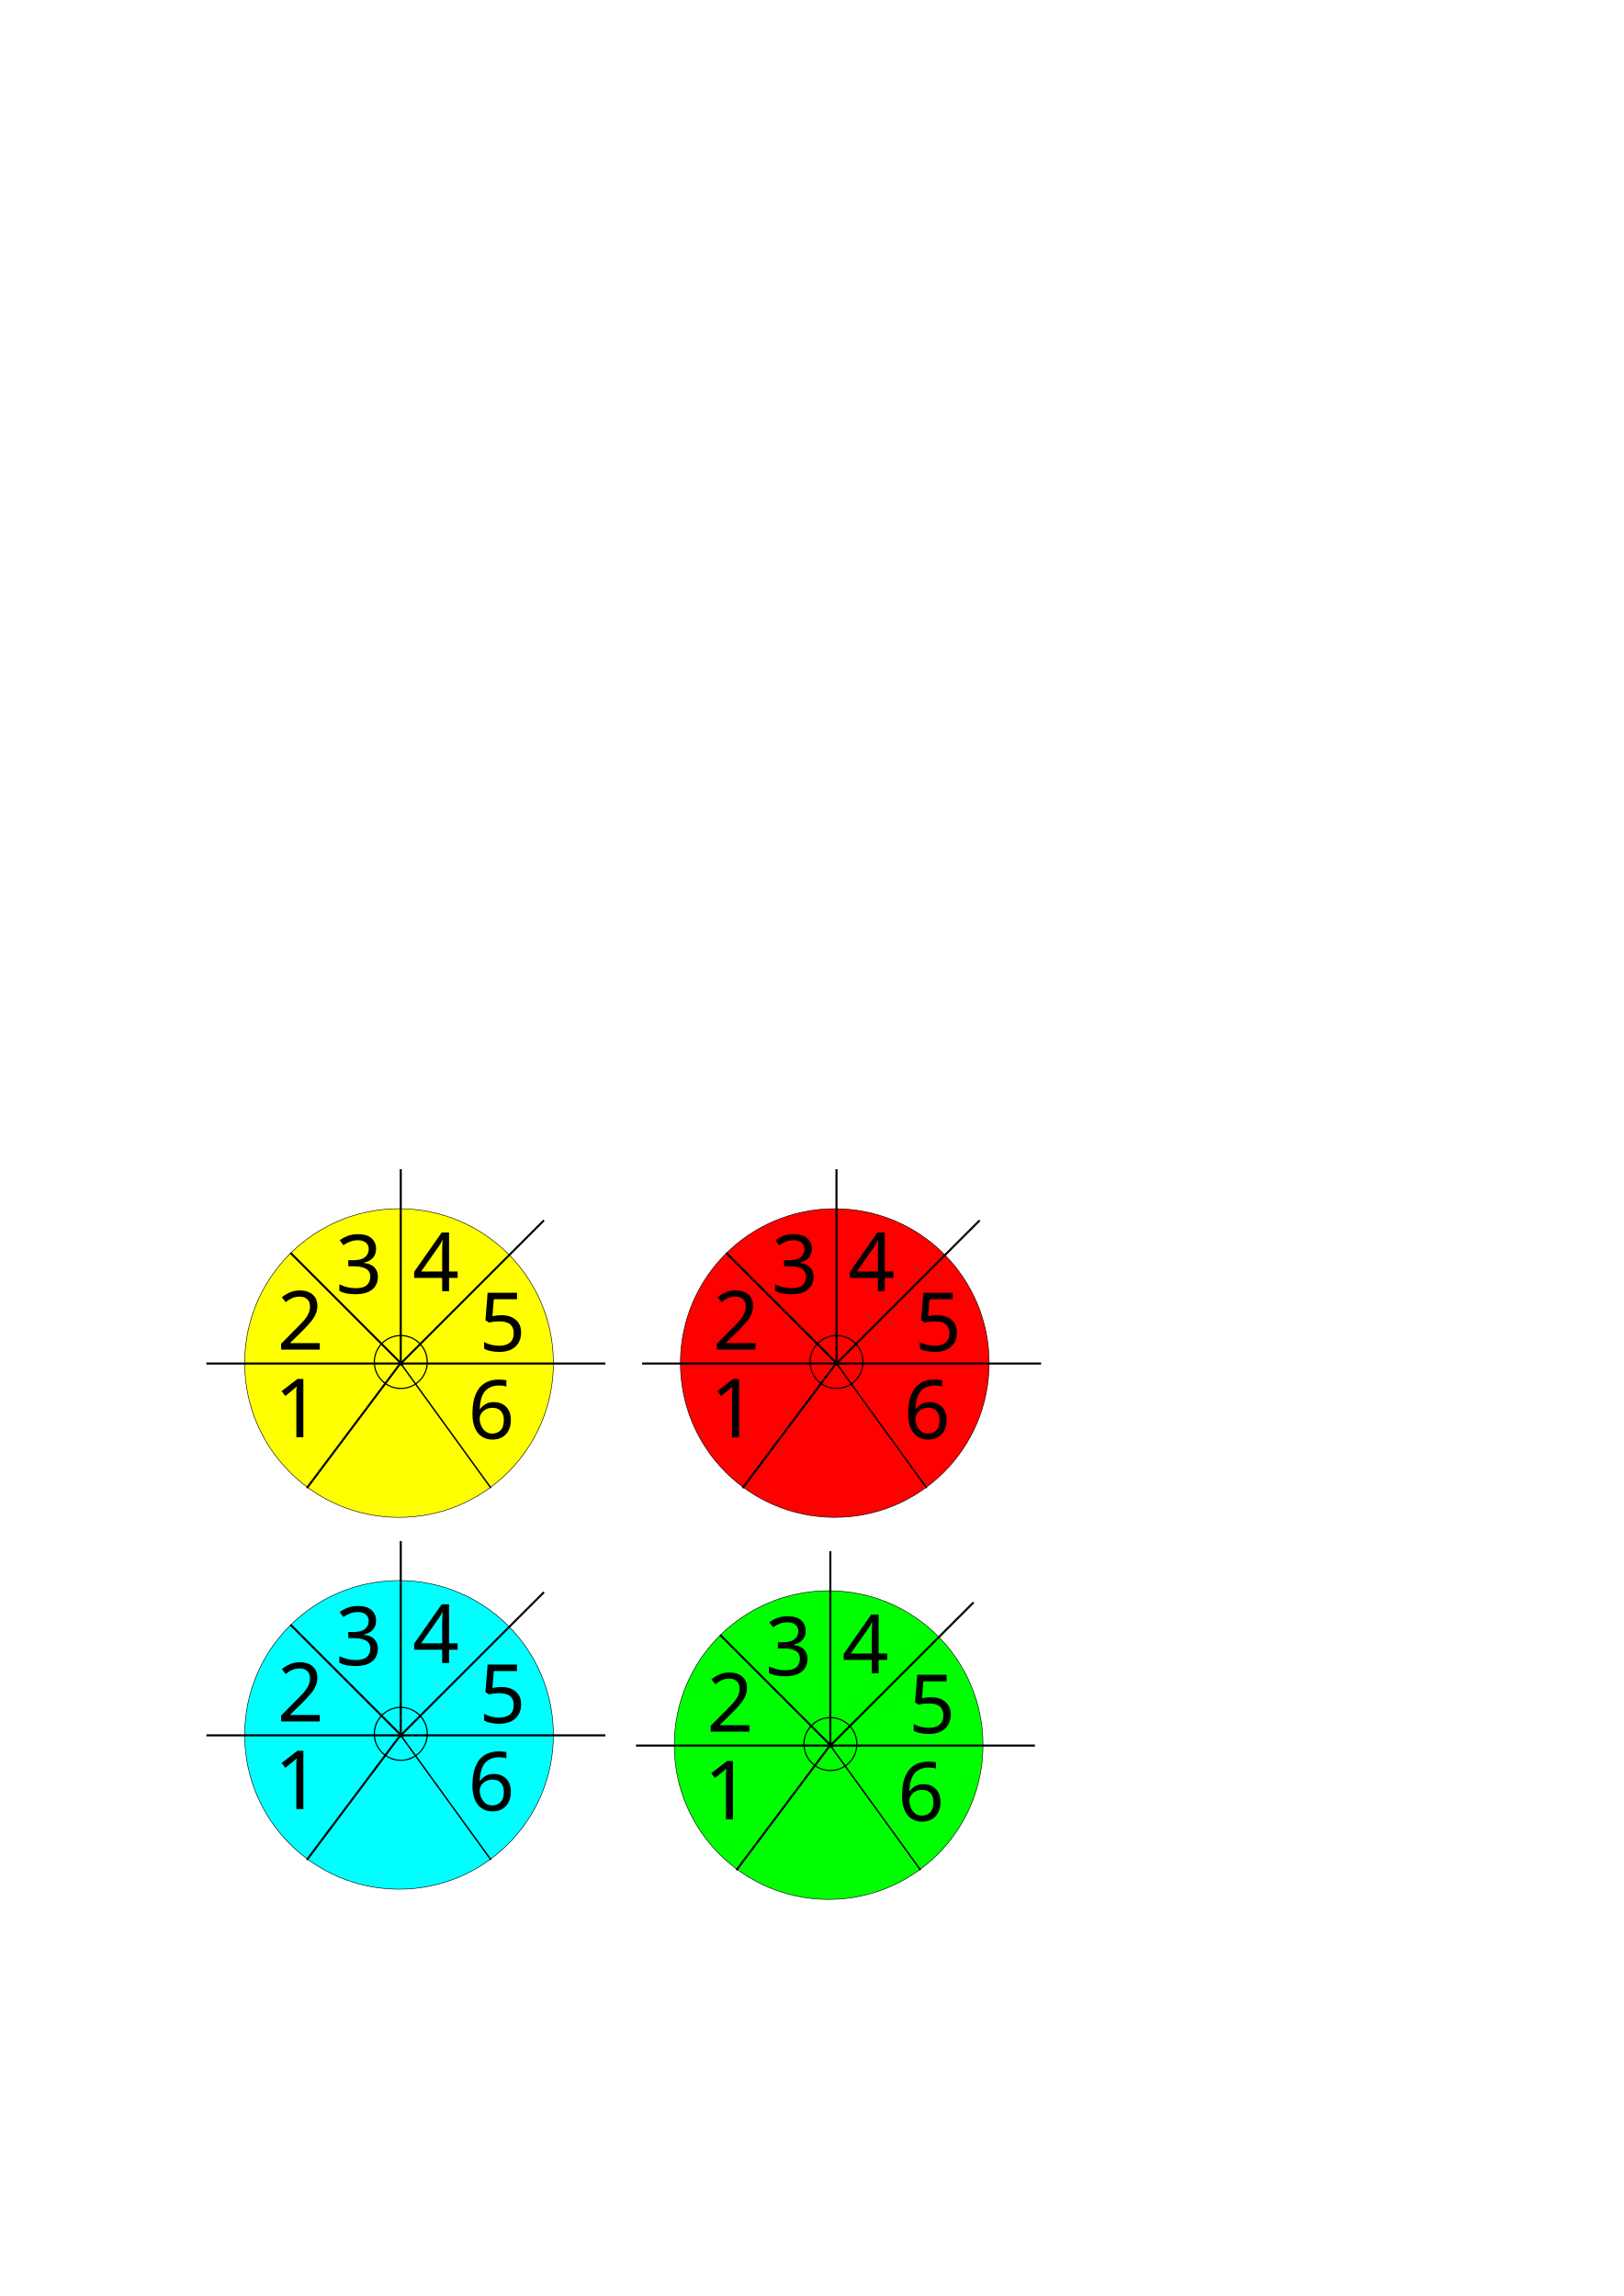
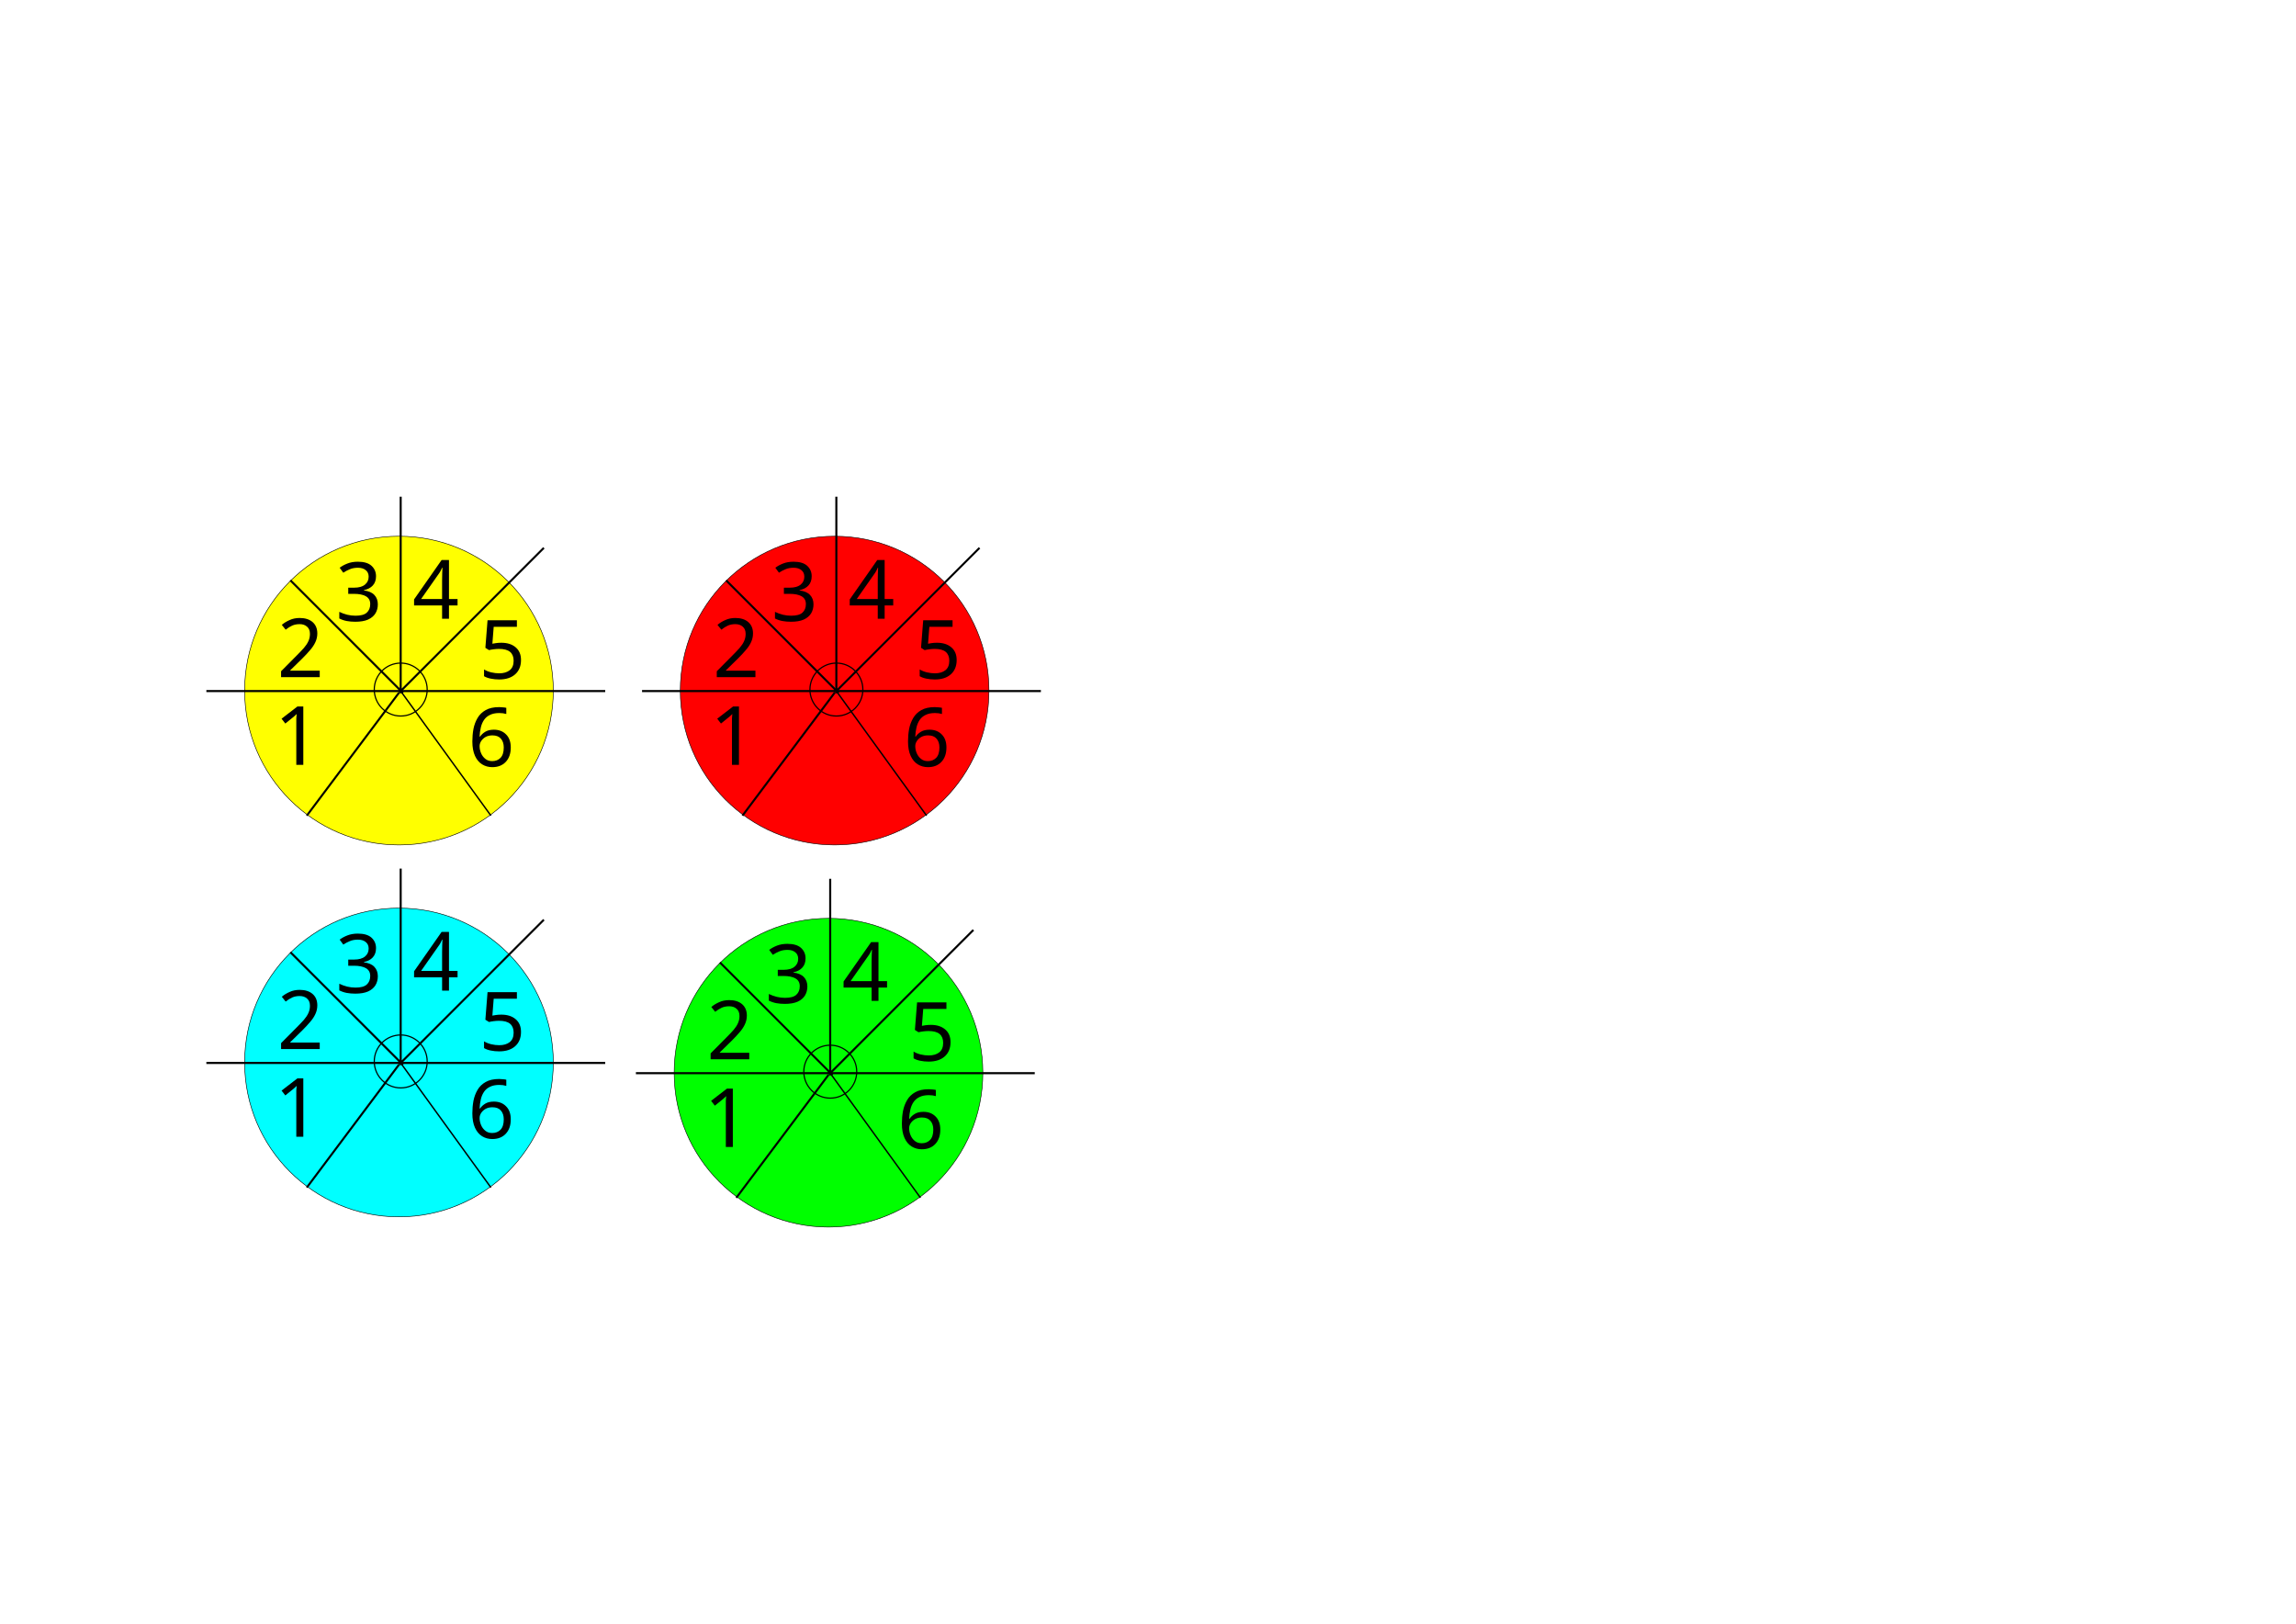
- <svg xmlns="http://www.w3.org/2000/svg" width="210mm" height="297mm" viewBox="0 0 210 297" version="1.1" id="svg8">
+ <svg xmlns="http://www.w3.org/2000/svg" width="297mm" height="210mm" viewBox="0 0 297 210" version="1.1" id="svg8">
  <defs id="defs2" />
-   <g id="layer1">
+   <g id="layer1" transform="translate(0,-87)">
    <circle style="fill:#ffff00;fill-opacity:1;stroke:#000000;stroke-width:0.071;stroke-miterlimit:4;stroke-dasharray:none;stroke-opacity:1" cy="176.316" cx="51.608" id="ellipse4680" r="19.964" />
    <rect y="176.142" x="51.594" height="0.472" width="0.472" id="rect4682" style="fill:none;stroke:#000000;stroke-width:0.089;stroke-miterlimit:4;stroke-dasharray:none;stroke-opacity:1" />
    <path id="path4684" d="m 51.83,151.243 c 0,0 0,0 0,25.135 18.521,-18.521 18.521,-18.521 18.521,-18.521" style="fill:none;stroke:#000000;stroke-width:0.265px;stroke-linecap:butt;stroke-linejoin:miter;stroke-opacity:1" />
    <path id="path4686" d="m 78.288,176.378 c 0,0 0,0 -26.458,0 -25.135,0 -25.135,0 -25.135,0" style="fill:none;stroke:#000000;stroke-width:0.265px;stroke-linecap:butt;stroke-linejoin:miter;stroke-opacity:1" />
    <path id="path4690" d="M 51.83,176.378 C 63.5,192.49 63.5,192.49 63.5,192.49 v 0" style="fill:none;stroke:#000000;stroke-width:0.183px;stroke-linecap:butt;stroke-linejoin:miter;stroke-opacity:1" />
    <text id="text4694" y="185.922" x="35.483" style="font-style:normal;font-weight:normal;font-size:10.583px;line-height:1.25;font-family:sans-serif;letter-spacing:0px;word-spacing:0px;fill:#000000;fill-opacity:1;stroke:none;stroke-width:0.265" xml:space="preserve">
      <tspan style="stroke-width:0.265" y="185.922" x="35.483" id="tspan4692">1</tspan>
    </text>
    <text id="text4698" y="174.583" x="35.86" style="font-style:normal;font-weight:normal;font-size:10.583px;line-height:1.25;font-family:sans-serif;letter-spacing:0px;word-spacing:0px;fill:#000000;fill-opacity:1;stroke:none;stroke-width:0.265" xml:space="preserve">
      <tspan style="stroke-width:0.265" y="174.583" x="35.86" id="tspan4696">2</tspan>
    </text>
    <text id="text4702" y="167.307" x="43.42" style="font-style:normal;font-weight:normal;font-size:10.583px;line-height:1.25;font-family:sans-serif;letter-spacing:0px;word-spacing:0px;fill:#000000;fill-opacity:1;stroke:none;stroke-width:0.265" xml:space="preserve">
      <tspan style="stroke-width:0.265" y="167.307" x="43.42" id="tspan4700">3</tspan>
    </text>
    <text id="text4706" y="167.023" x="53.342" style="font-style:normal;font-weight:normal;font-size:10.583px;line-height:1.25;font-family:sans-serif;letter-spacing:0px;word-spacing:0px;fill:#000000;fill-opacity:1;stroke:none;stroke-width:0.265" xml:space="preserve">
      <tspan style="stroke-width:0.265" y="167.023" x="53.342" id="tspan4704">4</tspan>
    </text>
    <text id="text4710" y="174.772" x="61.941" style="font-style:normal;font-weight:normal;font-size:10.583px;line-height:1.25;font-family:sans-serif;letter-spacing:0px;word-spacing:0px;fill:#000000;fill-opacity:1;stroke:none;stroke-width:0.265" xml:space="preserve">
      <tspan style="stroke-width:0.265" y="174.772" x="61.941" id="tspan4708">5</tspan>
    </text>
    <text id="text4714" y="186.111" x="60.523" style="font-style:normal;font-weight:normal;font-size:10.583px;line-height:1.25;font-family:sans-serif;letter-spacing:0px;word-spacing:0px;fill:#000000;fill-opacity:1;stroke:none;stroke-width:0.265" xml:space="preserve">
      <tspan style="stroke-width:0.265" y="186.111" x="60.523" id="tspan4712">6</tspan>
    </text>
    <ellipse style="fill:none;fill-opacity:1;stroke:#000000;stroke-width:0.154;stroke-miterlimit:4;stroke-dasharray:none;stroke-opacity:0.992" id="path4798" cx="51.836" cy="176.183" rx="3.423" ry="3.423" />
    <path style="fill:none;stroke:#000000;stroke-width:0.265px;stroke-linecap:butt;stroke-linejoin:miter;stroke-opacity:1" d="M 52.123,176.615 C 37.571,162.062 37.571,162.062 37.571,162.062" id="path93" />
    <path style="fill:none;stroke:#000000;stroke-width:0.265px;stroke-linecap:butt;stroke-linejoin:miter;stroke-opacity:1" d="M 51.594,176.615 C 39.688,192.49 39.688,192.49 39.688,192.49" id="path95" />
    <circle r="19.964" id="circle136" cx="107.965" cy="176.316" style="fill:#ff0000;fill-opacity:1;stroke:#000000;stroke-width:0.071;stroke-miterlimit:4;stroke-dasharray:none;stroke-opacity:1" />
    <rect style="fill:none;stroke:#000000;stroke-width:0.089;stroke-miterlimit:4;stroke-dasharray:none;stroke-opacity:1" id="rect138" width="0.472" height="0.472" x="107.95" y="176.142" />
    <path style="fill:none;stroke:#000000;stroke-width:0.265px;stroke-linecap:butt;stroke-linejoin:miter;stroke-opacity:1" d="m 108.186,151.243 c 0,0 0,0 0,25.135 18.521,-18.521 18.521,-18.521 18.521,-18.521" id="path140" />
    <path style="fill:none;stroke:#000000;stroke-width:0.265px;stroke-linecap:butt;stroke-linejoin:miter;stroke-opacity:1" d="m 134.645,176.378 c 0,0 0,0 -26.458,0 -25.135,0 -25.135,0 -25.135,0" id="path142" />
    <path style="fill:none;stroke:#000000;stroke-width:0.183px;stroke-linecap:butt;stroke-linejoin:miter;stroke-opacity:1" d="m 108.186,176.378 c 11.67,16.111 11.67,16.111 11.67,16.111 v 0" id="path144" />
    <text xml:space="preserve" style="font-style:normal;font-weight:normal;font-size:10.583px;line-height:1.25;font-family:sans-serif;letter-spacing:0px;word-spacing:0px;fill:#000000;fill-opacity:1;stroke:none;stroke-width:0.265" x="91.839" y="185.922" id="text148">
      <tspan id="tspan146" x="91.839" y="185.922" style="stroke-width:0.265">1</tspan>
    </text>
    <text xml:space="preserve" style="font-style:normal;font-weight:normal;font-size:10.583px;line-height:1.25;font-family:sans-serif;letter-spacing:0px;word-spacing:0px;fill:#000000;fill-opacity:1;stroke:none;stroke-width:0.265" x="92.217" y="174.583" id="text152">
      <tspan id="tspan150" x="92.217" y="174.583" style="stroke-width:0.265">2</tspan>
    </text>
    <text xml:space="preserve" style="font-style:normal;font-weight:normal;font-size:10.583px;line-height:1.25;font-family:sans-serif;letter-spacing:0px;word-spacing:0px;fill:#000000;fill-opacity:1;stroke:none;stroke-width:0.265" x="99.776" y="167.307" id="text156">
      <tspan id="tspan154" x="99.776" y="167.307" style="stroke-width:0.265">3</tspan>
    </text>
    <text xml:space="preserve" style="font-style:normal;font-weight:normal;font-size:10.583px;line-height:1.25;font-family:sans-serif;letter-spacing:0px;word-spacing:0px;fill:#000000;fill-opacity:1;stroke:none;stroke-width:0.265" x="109.698" y="167.023" id="text160">
      <tspan id="tspan158" x="109.698" y="167.023" style="stroke-width:0.265">4</tspan>
    </text>
    <text xml:space="preserve" style="font-style:normal;font-weight:normal;font-size:10.583px;line-height:1.25;font-family:sans-serif;letter-spacing:0px;word-spacing:0px;fill:#000000;fill-opacity:1;stroke:none;stroke-width:0.265" x="118.297" y="174.772" id="text164">
      <tspan id="tspan162" x="118.297" y="174.772" style="stroke-width:0.265">5</tspan>
    </text>
    <text xml:space="preserve" style="font-style:normal;font-weight:normal;font-size:10.583px;line-height:1.25;font-family:sans-serif;letter-spacing:0px;word-spacing:0px;fill:#000000;fill-opacity:1;stroke:none;stroke-width:0.265" x="116.88" y="186.111" id="text168">
      <tspan id="tspan166" x="116.88" y="186.111" style="stroke-width:0.265">6</tspan>
    </text>
    <ellipse ry="3.423" rx="3.423" cy="176.183" cx="108.193" id="ellipse170" style="fill:none;fill-opacity:1;stroke:#000000;stroke-width:0.154;stroke-miterlimit:4;stroke-dasharray:none;stroke-opacity:0.992" />
    <path id="path172" d="M 108.479,176.615 C 93.927,162.062 93.927,162.062 93.927,162.062" style="fill:none;stroke:#000000;stroke-width:0.265px;stroke-linecap:butt;stroke-linejoin:miter;stroke-opacity:1" />
    <path id="path174" d="m 107.95,176.615 c -11.906,15.875 -11.906,15.875 -11.906,15.875" style="fill:none;stroke:#000000;stroke-width:0.265px;stroke-linecap:butt;stroke-linejoin:miter;stroke-opacity:1" />
    <circle style="fill:#00ffff;fill-opacity:1;stroke:#000000;stroke-width:0.071;stroke-miterlimit:4;stroke-dasharray:none;stroke-opacity:1" cy="224.414" cx="51.608" id="circle176" r="19.964" />
    <rect y="224.24" x="51.594" height="0.472" width="0.472" id="rect178" style="fill:none;stroke:#000000;stroke-width:0.089;stroke-miterlimit:4;stroke-dasharray:none;stroke-opacity:1" />
    <path id="path180" d="m 51.83,199.34 c 0,0 0,0 0,25.135 18.521,-18.521 18.521,-18.521 18.521,-18.521" style="fill:none;stroke:#000000;stroke-width:0.265px;stroke-linecap:butt;stroke-linejoin:miter;stroke-opacity:1" />
    <path id="path182" d="m 78.288,224.476 c 0,0 0,0 -26.458,0 -25.135,0 -25.135,0 -25.135,0" style="fill:none;stroke:#000000;stroke-width:0.265px;stroke-linecap:butt;stroke-linejoin:miter;stroke-opacity:1" />
    <path id="path184" d="m 51.83,224.476 c 11.67,16.111 11.67,16.111 11.67,16.111 v 0" style="fill:none;stroke:#000000;stroke-width:0.183px;stroke-linecap:butt;stroke-linejoin:miter;stroke-opacity:1" />
    <text id="text188" y="234.02" x="35.483" style="font-style:normal;font-weight:normal;font-size:10.583px;line-height:1.25;font-family:sans-serif;letter-spacing:0px;word-spacing:0px;fill:#000000;fill-opacity:1;stroke:none;stroke-width:0.265" xml:space="preserve">
      <tspan style="stroke-width:0.265" y="234.02" x="35.483" id="tspan186">1</tspan>
    </text>
    <text id="text192" y="222.68" x="35.86" style="font-style:normal;font-weight:normal;font-size:10.583px;line-height:1.25;font-family:sans-serif;letter-spacing:0px;word-spacing:0px;fill:#000000;fill-opacity:1;stroke:none;stroke-width:0.265" xml:space="preserve">
      <tspan style="stroke-width:0.265" y="222.68" x="35.86" id="tspan190">2</tspan>
    </text>
    <text id="text196" y="215.404" x="43.42" style="font-style:normal;font-weight:normal;font-size:10.583px;line-height:1.25;font-family:sans-serif;letter-spacing:0px;word-spacing:0px;fill:#000000;fill-opacity:1;stroke:none;stroke-width:0.265" xml:space="preserve">
      <tspan style="stroke-width:0.265" y="215.404" x="43.42" id="tspan194">3</tspan>
    </text>
    <text id="text200" y="215.121" x="53.342" style="font-style:normal;font-weight:normal;font-size:10.583px;line-height:1.25;font-family:sans-serif;letter-spacing:0px;word-spacing:0px;fill:#000000;fill-opacity:1;stroke:none;stroke-width:0.265" xml:space="preserve">
      <tspan style="stroke-width:0.265" y="215.121" x="53.342" id="tspan198">4</tspan>
    </text>
    <text id="text204" y="222.869" x="61.941" style="font-style:normal;font-weight:normal;font-size:10.583px;line-height:1.25;font-family:sans-serif;letter-spacing:0px;word-spacing:0px;fill:#000000;fill-opacity:1;stroke:none;stroke-width:0.265" xml:space="preserve">
      <tspan style="stroke-width:0.265" y="222.869" x="61.941" id="tspan202">5</tspan>
    </text>
    <text id="text208" y="234.209" x="60.523" style="font-style:normal;font-weight:normal;font-size:10.583px;line-height:1.25;font-family:sans-serif;letter-spacing:0px;word-spacing:0px;fill:#000000;fill-opacity:1;stroke:none;stroke-width:0.265" xml:space="preserve">
      <tspan style="stroke-width:0.265" y="234.209" x="60.523" id="tspan206">6</tspan>
    </text>
    <ellipse style="fill:none;fill-opacity:1;stroke:#000000;stroke-width:0.154;stroke-miterlimit:4;stroke-dasharray:none;stroke-opacity:0.992" id="ellipse210" cx="51.836" cy="224.28" rx="3.423" ry="3.423" />
-     <path style="fill:#ffff00;stroke:#000000;stroke-width:0.265px;stroke-linecap:butt;stroke-linejoin:miter;stroke-opacity:1;fill-opacity:1" d="M 52.123,224.712 C 37.571,210.16 37.571,210.16 37.571,210.16" id="path212" />
-     <path style="fill:#00ff00;stroke:#000000;stroke-width:0.265px;stroke-linecap:butt;stroke-linejoin:miter;stroke-opacity:1;fill-opacity:1" d="m 51.594,224.712 c -11.906,15.875 -11.906,15.875 -11.906,15.875" id="path214" />
+     <path style="fill:#ffff00;fill-opacity:1;stroke:#000000;stroke-width:0.265px;stroke-linecap:butt;stroke-linejoin:miter;stroke-opacity:1" d="M 52.123,224.712 C 37.571,210.16 37.571,210.16 37.571,210.16" id="path212" />
+     <path style="fill:#00ff00;fill-opacity:1;stroke:#000000;stroke-width:0.265px;stroke-linecap:butt;stroke-linejoin:miter;stroke-opacity:1" d="m 51.594,224.712 c -11.906,15.875 -11.906,15.875 -11.906,15.875" id="path214" />
    <circle r="19.964" id="circle216" cx="107.171" cy="225.737" style="fill:#00ff00;fill-opacity:1;stroke:#000000;stroke-width:0.071;stroke-miterlimit:4;stroke-dasharray:none;stroke-opacity:1" />
    <rect style="fill:none;stroke:#000000;stroke-width:0.089;stroke-miterlimit:4;stroke-dasharray:none;stroke-opacity:1" id="rect218" width="0.472" height="0.472" x="107.156" y="225.562" />
    <path style="fill:none;stroke:#000000;stroke-width:0.265px;stroke-linecap:butt;stroke-linejoin:miter;stroke-opacity:1" d="m 107.392,200.663 c 0,0 0,0 0,25.135 18.521,-18.521 18.521,-18.521 18.521,-18.521" id="path220" />
    <path style="fill:none;stroke:#000000;stroke-width:0.265px;stroke-linecap:butt;stroke-linejoin:miter;stroke-opacity:1" d="m 133.851,225.799 c 0,0 0,0 -26.458,0 -25.135,0 -25.135,0 -25.135,0" id="path222" />
    <path style="fill:none;stroke:#000000;stroke-width:0.183px;stroke-linecap:butt;stroke-linejoin:miter;stroke-opacity:1" d="m 107.392,225.799 c 11.67,16.111 11.67,16.111 11.67,16.111 v 0" id="path224" />
    <text xml:space="preserve" style="font-style:normal;font-weight:normal;font-size:10.583px;line-height:1.25;font-family:sans-serif;letter-spacing:0px;word-spacing:0px;fill:#000000;fill-opacity:1;stroke:none;stroke-width:0.265" x="91.045" y="235.343" id="text228">
      <tspan id="tspan226" x="91.045" y="235.343" style="stroke-width:0.265">1</tspan>
    </text>
    <text xml:space="preserve" style="font-style:normal;font-weight:normal;font-size:10.583px;line-height:1.25;font-family:sans-serif;letter-spacing:0px;word-spacing:0px;fill:#000000;fill-opacity:1;stroke:none;stroke-width:0.265" x="91.423" y="224.003" id="text232">
      <tspan id="tspan230" x="91.423" y="224.003" style="stroke-width:0.265">2</tspan>
    </text>
    <text xml:space="preserve" style="font-style:normal;font-weight:normal;font-size:10.583px;line-height:1.25;font-family:sans-serif;letter-spacing:0px;word-spacing:0px;fill:#000000;fill-opacity:1;stroke:none;stroke-width:0.265" x="98.983" y="216.727" id="text236">
      <tspan id="tspan234" x="98.983" y="216.727" style="stroke-width:0.265">3</tspan>
    </text>
    <text xml:space="preserve" style="font-style:normal;font-weight:normal;font-size:10.583px;line-height:1.25;font-family:sans-serif;letter-spacing:0px;word-spacing:0px;fill:#000000;fill-opacity:1;stroke:none;stroke-width:0.265" x="108.904" y="216.444" id="text240">
      <tspan id="tspan238" x="108.904" y="216.444" style="stroke-width:0.265">4</tspan>
    </text>
    <text xml:space="preserve" style="font-style:normal;font-weight:normal;font-size:10.583px;line-height:1.25;font-family:sans-serif;letter-spacing:0px;word-spacing:0px;fill:#000000;fill-opacity:1;stroke:none;stroke-width:0.265" x="117.503" y="224.192" id="text244">
      <tspan id="tspan242" x="117.503" y="224.192" style="stroke-width:0.265">5</tspan>
    </text>
    <text xml:space="preserve" style="font-style:normal;font-weight:normal;font-size:10.583px;line-height:1.25;font-family:sans-serif;letter-spacing:0px;word-spacing:0px;fill:#000000;fill-opacity:1;stroke:none;stroke-width:0.265" x="116.086" y="235.532" id="text248">
      <tspan id="tspan246" x="116.086" y="235.532" style="stroke-width:0.265">6</tspan>
    </text>
    <ellipse ry="3.423" rx="3.423" cy="225.603" cx="107.399" id="ellipse250" style="fill:none;fill-opacity:1;stroke:#000000;stroke-width:0.154;stroke-miterlimit:4;stroke-dasharray:none;stroke-opacity:0.992" />
    <path id="path252" d="M 107.685,226.035 C 93.133,211.483 93.133,211.483 93.133,211.483" style="fill:none;stroke:#000000;stroke-width:0.265px;stroke-linecap:butt;stroke-linejoin:miter;stroke-opacity:1" />
    <path id="path254" d="m 107.156,226.035 c -11.906,15.875 -11.906,15.875 -11.906,15.875" style="fill:none;stroke:#000000;stroke-width:0.265px;stroke-linecap:butt;stroke-linejoin:miter;stroke-opacity:1" />
  </g>
</svg>
